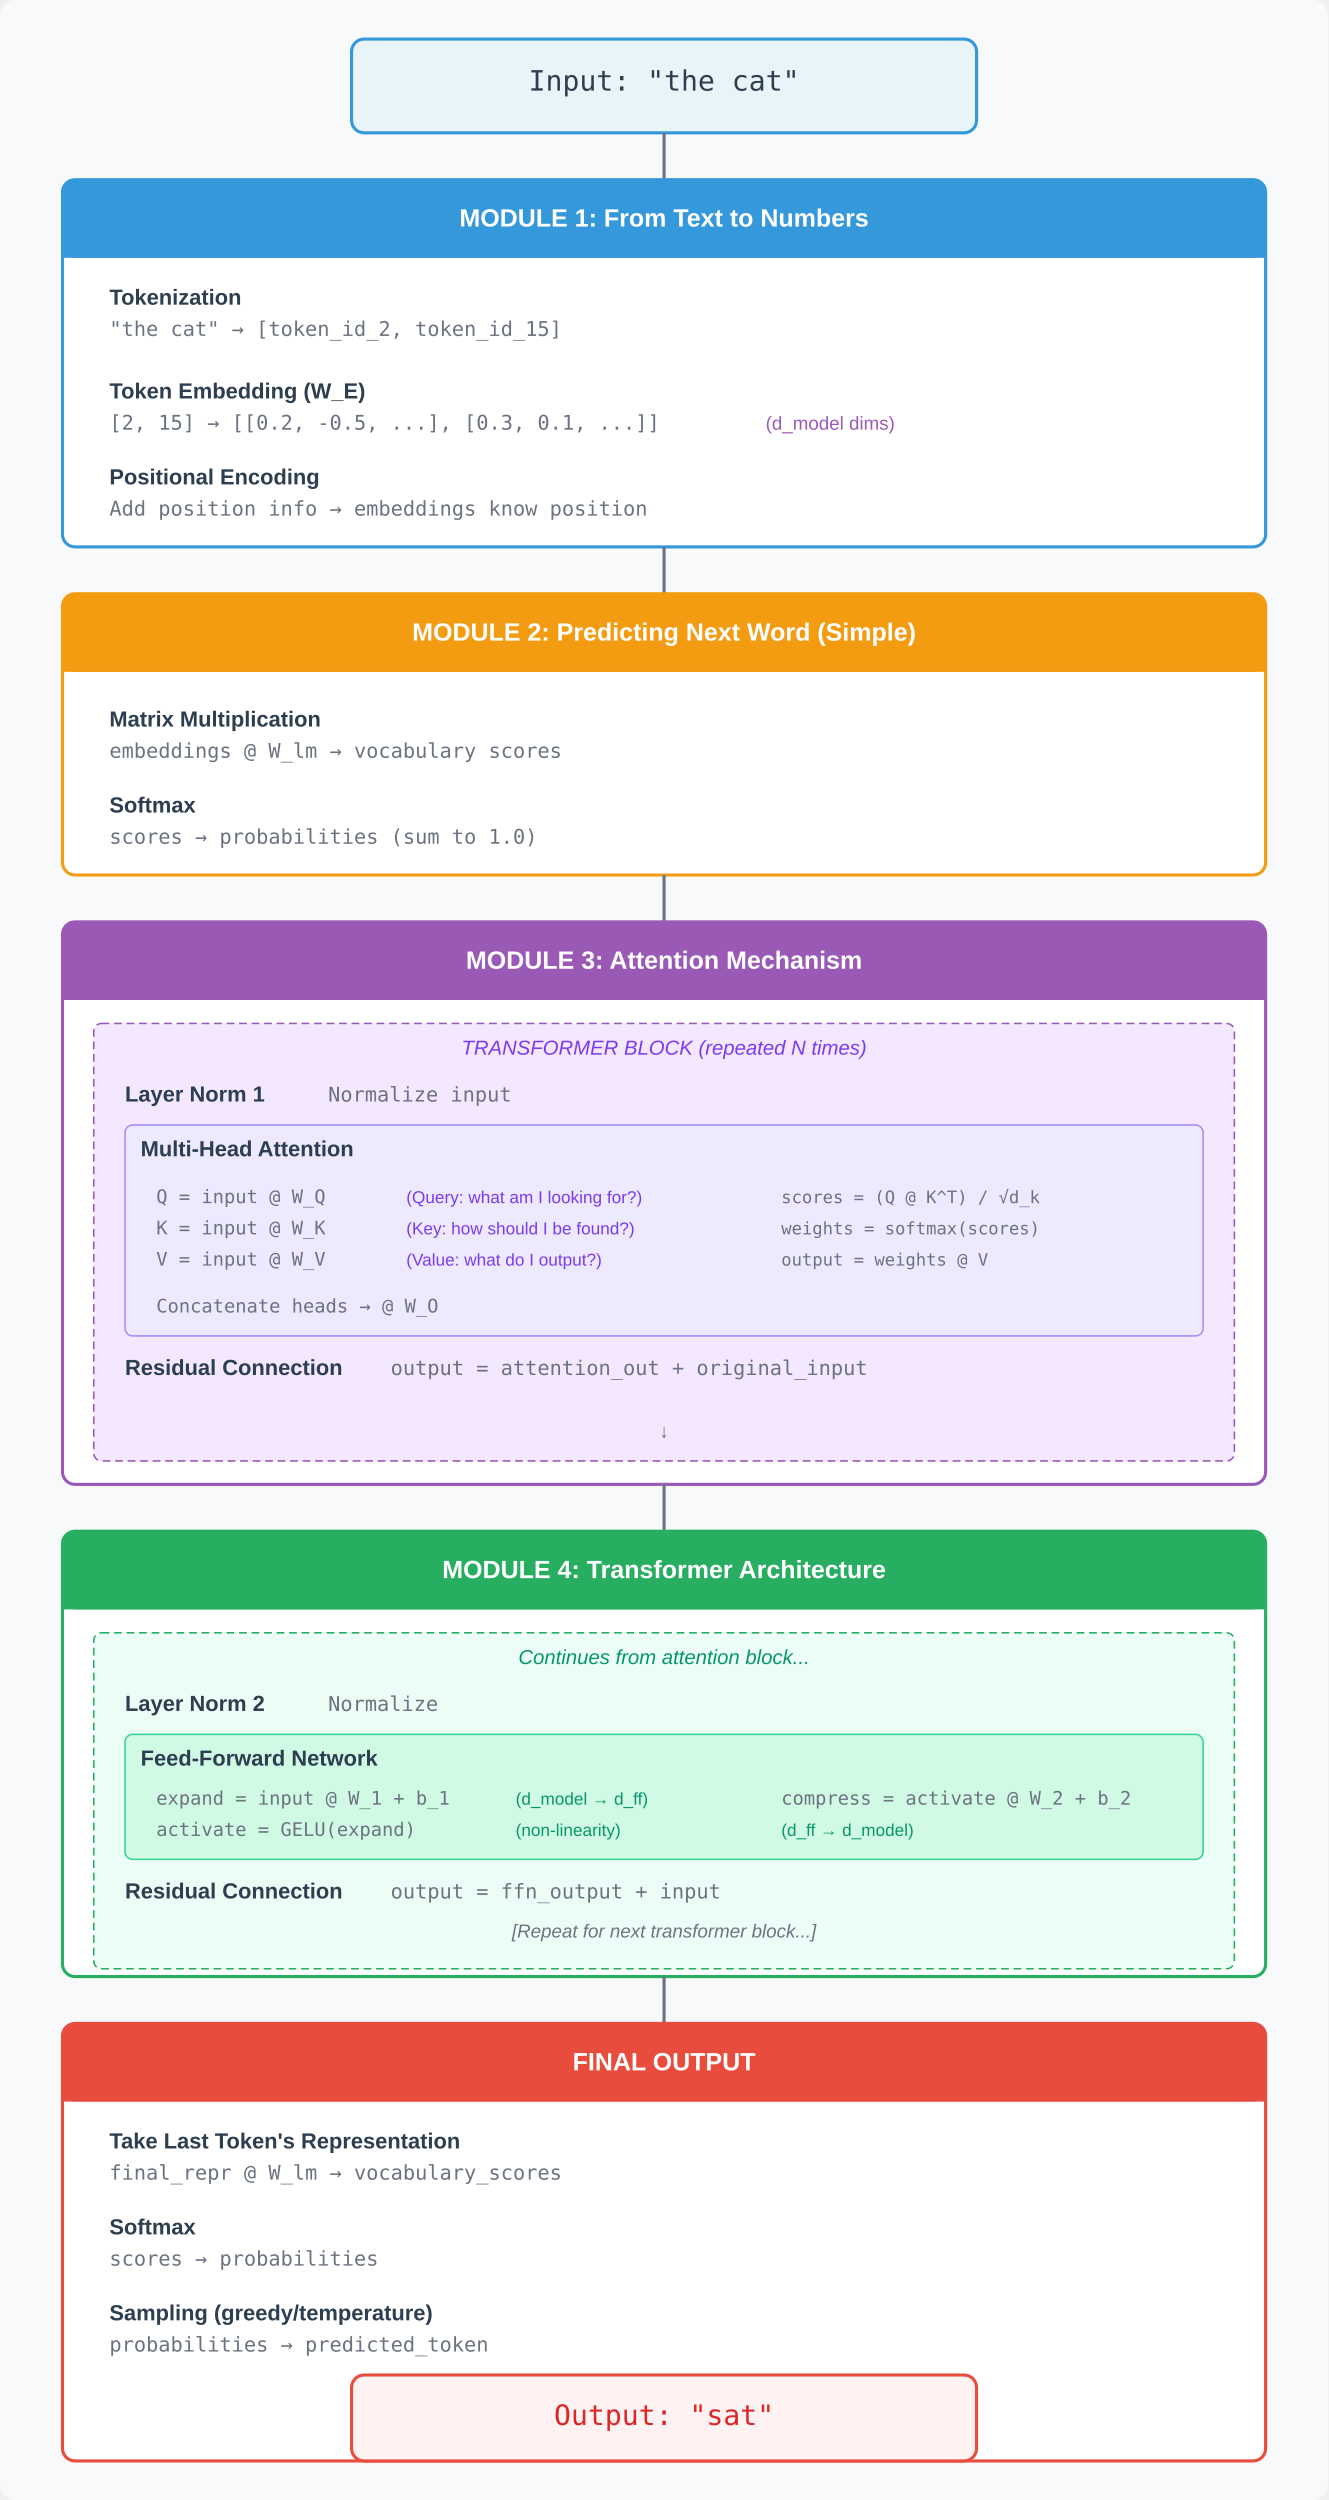
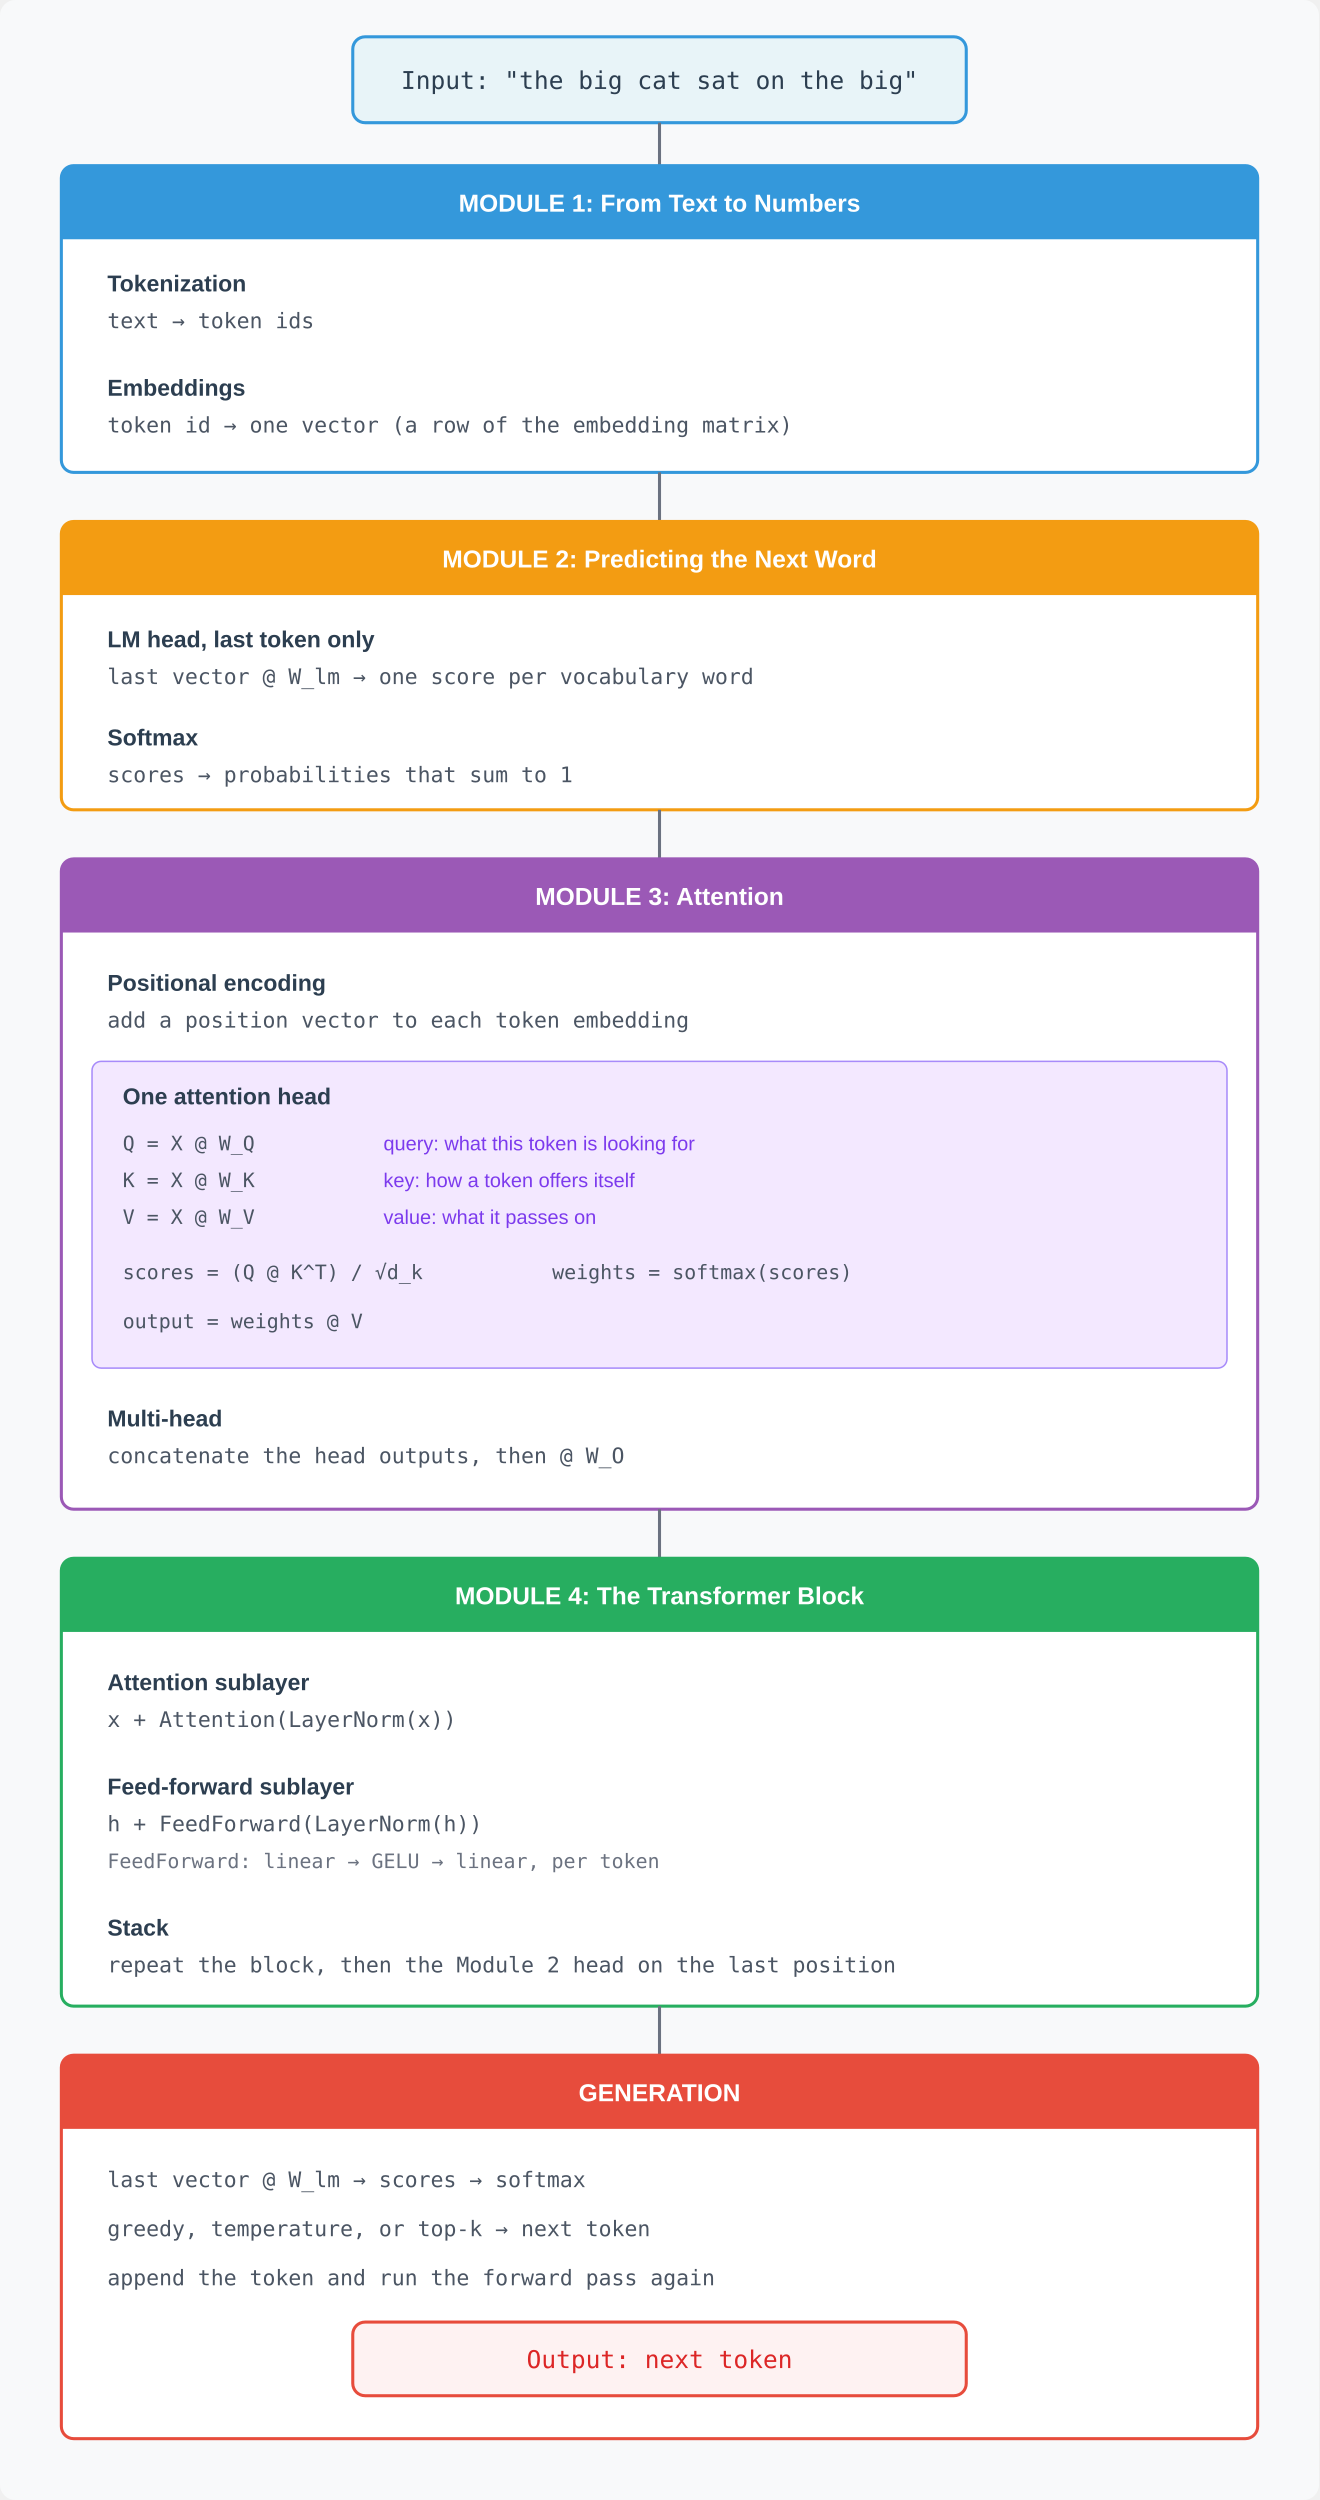
- <svg xmlns="http://www.w3.org/2000/svg" viewBox="0 0 850 1600">
-   <rect width="850" height="1600" fill="#f8f9fa" rx="10" />
-   <rect x="225" y="25" width="400" height="60" fill="#e8f4f8" stroke="#3498db" stroke-width="2" rx="8" />
-   <text x="425" y="58" font-family="monospace" font-size="18" text-anchor="middle" fill="#2c3e50">Input: "the cat"</text>
-   <path d="M 425,85 L 425,115" stroke="#6b7280" stroke-width="2" fill="none" />
-   <rect x="40" y="115" width="770" height="235" fill="#ffffff" stroke="#3498db" stroke-width="2" rx="8" />
-   <rect x="40" y="115" width="770" height="50" fill="#3498db" rx="8" />
-   <rect x="40" y="157" width="770" height="8" fill="#3498db" />
-   <text x="425" y="145" font-family="Arial, sans-serif" font-size="16" font-weight="bold" text-anchor="middle" fill="#ffffff">MODULE 1: From Text to Numbers</text>
-   <text x="70" y="195" font-family="Arial, sans-serif" font-size="14" font-weight="bold" fill="#2c3e50">Tokenization</text>
-   <text x="70" y="215" font-family="monospace" font-size="13" fill="#6b7280">"the cat" → [token_id_2, token_id_15]</text>
-   <text x="70" y="255" font-family="Arial, sans-serif" font-size="14" font-weight="bold" fill="#2c3e50">Token Embedding (W_E)</text>
-   <text x="70" y="275" font-family="monospace" font-size="13" fill="#6b7280">[2, 15] → [[0.2, -0.5, ...], [0.3, 0.1, ...]]</text>
-   <text x="490" y="275" font-family="Arial, sans-serif" font-size="12" fill="#9b59b6">(d_model dims)</text>
-   <text x="70" y="310" font-family="Arial, sans-serif" font-size="14" font-weight="bold" fill="#2c3e50">Positional Encoding</text>
-   <text x="70" y="330" font-family="monospace" font-size="13" fill="#6b7280">Add position info → embeddings know position</text>
-   <path d="M 425,350 L 425,380" stroke="#6b7280" stroke-width="2" fill="none" />
-   <rect x="40" y="380" width="770" height="180" fill="#ffffff" stroke="#f39c12" stroke-width="2" rx="8" />
-   <rect x="40" y="380" width="770" height="50" fill="#f39c12" rx="8" />
-   <rect x="40" y="422" width="770" height="8" fill="#f39c12" />
-   <text x="425" y="410" font-family="Arial, sans-serif" font-size="16" font-weight="bold" text-anchor="middle" fill="#ffffff">MODULE 2: Predicting Next Word (Simple)</text>
-   <text x="70" y="465" font-family="Arial, sans-serif" font-size="14" font-weight="bold" fill="#2c3e50">Matrix Multiplication</text>
-   <text x="70" y="485" font-family="monospace" font-size="13" fill="#6b7280">embeddings @ W_lm → vocabulary scores</text>
-   <text x="70" y="520" font-family="Arial, sans-serif" font-size="14" font-weight="bold" fill="#2c3e50">Softmax</text>
-   <text x="70" y="540" font-family="monospace" font-size="13" fill="#6b7280">scores → probabilities (sum to 1.0)</text>
-   <path d="M 425,560 L 425,590" stroke="#6b7280" stroke-width="2" fill="none" />
-   <rect x="40" y="590" width="770" height="360" fill="#ffffff" stroke="#9b59b6" stroke-width="2" rx="8" />
-   <rect x="40" y="590" width="770" height="50" fill="#9b59b6" rx="8" />
-   <rect x="40" y="632" width="770" height="8" fill="#9b59b6" />
-   <text x="425" y="620" font-family="Arial, sans-serif" font-size="16" font-weight="bold" text-anchor="middle" fill="#ffffff">MODULE 3: Attention Mechanism</text>
-   <rect x="60" y="655" width="730" height="280" fill="#f3e8ff" stroke="#9b59b6" stroke-width="1" stroke-dasharray="5,3" rx="5" />
-   <text x="425" y="675" font-family="Arial, sans-serif" font-size="13" font-style="italic" text-anchor="middle" fill="#7c3aed">TRANSFORMER BLOCK (repeated N times)</text>
-   <text x="80" y="705" font-family="Arial, sans-serif" font-size="14" font-weight="bold" fill="#2c3e50">Layer Norm 1</text>
-   <text x="210" y="705" font-family="monospace" font-size="13" fill="#6b7280">Normalize input</text>
-   <rect x="80" y="720" width="690" height="135" fill="#ede9fe" stroke="#a78bfa" stroke-width="1" rx="5" />
-   <text x="90" y="740" font-family="Arial, sans-serif" font-size="14" font-weight="bold" fill="#2c3e50">Multi-Head Attention</text>
-   <text x="100" y="770" font-family="monospace" font-size="12" fill="#6b7280">Q = input @ W_Q</text>
-   <text x="260" y="770" font-family="Arial, sans-serif" font-size="11" fill="#7c3aed">(Query: what am I looking for?)</text>
-   <text x="100" y="790" font-family="monospace" font-size="12" fill="#6b7280">K = input @ W_K</text>
-   <text x="260" y="790" font-family="Arial, sans-serif" font-size="11" fill="#7c3aed">(Key: how should I be found?)</text>
-   <text x="100" y="810" font-family="monospace" font-size="12" fill="#6b7280">V = input @ W_V</text>
-   <text x="260" y="810" font-family="Arial, sans-serif" font-size="11" fill="#7c3aed">(Value: what do I output?)</text>
-   <text x="500" y="770" font-family="monospace" font-size="11" fill="#6b7280">scores = (Q @ K^T) / √d_k</text>
-   <text x="500" y="790" font-family="monospace" font-size="11" fill="#6b7280">weights = softmax(scores)</text>
-   <text x="500" y="810" font-family="monospace" font-size="11" fill="#6b7280">output = weights @ V</text>
-   <text x="100" y="840" font-family="monospace" font-size="12" fill="#6b7280">Concatenate heads → @ W_O</text>
-   <text x="80" y="880" font-family="Arial, sans-serif" font-size="14" font-weight="bold" fill="#2c3e50">Residual Connection</text>
-   <text x="250" y="880" font-family="monospace" font-size="13" fill="#6b7280">output = attention_out + original_input</text>
-   <text x="425" y="920" font-family="Arial, sans-serif" font-size="12" text-anchor="middle" fill="#6b7280">↓</text>
-   <path d="M 425,950 L 425,980" stroke="#6b7280" stroke-width="2" fill="none" />
-   <rect x="40" y="980" width="770" height="285" fill="#ffffff" stroke="#27ae60" stroke-width="2" rx="8" />
-   <rect x="40" y="980" width="770" height="50" fill="#27ae60" rx="8" />
-   <rect x="40" y="1022" width="770" height="8" fill="#27ae60" />
-   <text x="425" y="1010" font-family="Arial, sans-serif" font-size="16" font-weight="bold" text-anchor="middle" fill="#ffffff">MODULE 4: Transformer Architecture</text>
-   <rect x="60" y="1045" width="730" height="215" fill="#ecfdf5" stroke="#27ae60" stroke-width="1" stroke-dasharray="5,3" rx="5" />
-   <text x="425" y="1065" font-family="Arial, sans-serif" font-size="13" font-style="italic" text-anchor="middle" fill="#059669">Continues from attention block...</text>
-   <text x="80" y="1095" font-family="Arial, sans-serif" font-size="14" font-weight="bold" fill="#2c3e50">Layer Norm 2</text>
-   <text x="210" y="1095" font-family="monospace" font-size="13" fill="#6b7280">Normalize</text>
-   <rect x="80" y="1110" width="690" height="80" fill="#d1fae5" stroke="#34d399" stroke-width="1" rx="5" />
-   <text x="90" y="1130" font-family="Arial, sans-serif" font-size="14" font-weight="bold" fill="#2c3e50">Feed-Forward Network</text>
-   <text x="100" y="1155" font-family="monospace" font-size="12" fill="#6b7280">expand   = input @ W_1 + b_1</text>
-   <text x="330" y="1155" font-family="Arial, sans-serif" font-size="11" fill="#059669">(d_model → d_ff)</text>
-   <text x="100" y="1175" font-family="monospace" font-size="12" fill="#6b7280">activate = GELU(expand)</text>
-   <text x="330" y="1175" font-family="Arial, sans-serif" font-size="11" fill="#059669">(non-linearity)</text>
-   <text x="500" y="1155" font-family="monospace" font-size="12" fill="#6b7280">compress = activate @ W_2 + b_2</text>
-   <text x="500" y="1175" font-family="Arial, sans-serif" font-size="11" fill="#059669">(d_ff → d_model)</text>
-   <text x="80" y="1215" font-family="Arial, sans-serif" font-size="14" font-weight="bold" fill="#2c3e50">Residual Connection</text>
-   <text x="250" y="1215" font-family="monospace" font-size="13" fill="#6b7280">output = ffn_output + input</text>
-   <text x="425" y="1240" font-family="Arial, sans-serif" font-size="12" font-style="italic" text-anchor="middle" fill="#6b7280">[Repeat for next transformer block...]</text>
-   <path d="M 425,1265 L 425,1295" stroke="#6b7280" stroke-width="2" fill="none" />
-   <rect x="40" y="1295" width="770" height="280" fill="#ffffff" stroke="#e74c3c" stroke-width="2" rx="8" />
-   <rect x="40" y="1295" width="770" height="50" fill="#e74c3c" rx="8" />
-   <rect x="40" y="1337" width="770" height="8" fill="#e74c3c" />
-   <text x="425" y="1325" font-family="Arial, sans-serif" font-size="16" font-weight="bold" text-anchor="middle" fill="#ffffff">FINAL OUTPUT</text>
-   <text x="70" y="1375" font-family="Arial, sans-serif" font-size="14" font-weight="bold" fill="#2c3e50">Take Last Token's Representation</text>
-   <text x="70" y="1395" font-family="monospace" font-size="13" fill="#6b7280">final_repr @ W_lm → vocabulary_scores</text>
-   <text x="70" y="1430" font-family="Arial, sans-serif" font-size="14" font-weight="bold" fill="#2c3e50">Softmax</text>
-   <text x="70" y="1450" font-family="monospace" font-size="13" fill="#6b7280">scores → probabilities</text>
-   <text x="70" y="1485" font-family="Arial, sans-serif" font-size="14" font-weight="bold" fill="#2c3e50">Sampling (greedy/temperature)</text>
-   <text x="70" y="1505" font-family="monospace" font-size="13" fill="#6b7280">probabilities → predicted_token</text>
-   <rect x="225" y="1520" width="400" height="55" fill="#fef2f2" stroke="#e74c3c" stroke-width="2" rx="8" />
-   <text x="425" y="1552" font-family="monospace" font-size="18" text-anchor="middle" fill="#dc2626">Output: "sat"</text>
+ <svg xmlns="http://www.w3.org/2000/svg" viewBox="0 0 860 1630">
+   <rect width="860" height="1630" fill="#f8f9fa" rx="10" />
+   <defs>
+     <clipPath id="mod1">
+       <rect x="40" y="108" width="780" height="200" rx="8" />
+     </clipPath>
+     <clipPath id="mod2">
+       <rect x="40" y="340" width="780" height="188" rx="8" />
+     </clipPath>
+     <clipPath id="mod3">
+       <rect x="40" y="560" width="780" height="424" rx="8" />
+     </clipPath>
+     <clipPath id="mod4">
+       <rect x="40" y="1016" width="780" height="292" rx="8" />
+     </clipPath>
+     <clipPath id="gen">
+       <rect x="40" y="1340" width="780" height="250" rx="8" />
+     </clipPath>
+   </defs>
+   <rect x="230" y="24" width="400" height="56" fill="#e8f4f8" stroke="#3498db" stroke-width="2" rx="8" />
+   <text x="430" y="58" font-family="ui-monospace, monospace" font-size="16" text-anchor="middle" fill="#2c3e50">Input: "the big cat sat on the big"</text>
+   <path d="M 430,80 L 430,108" stroke="#6b7280" stroke-width="2" fill="none" />
+   <g clip-path="url(#mod1)">
+     <rect x="40" y="108" width="780" height="200" fill="#ffffff" />
+     <rect x="40" y="108" width="780" height="48" fill="#3498db" />
+     <text x="430" y="138" font-family="Arial, sans-serif" font-size="16" font-weight="bold" text-anchor="middle" fill="#ffffff">MODULE 1: From Text to Numbers</text>
+     <text x="70" y="190" font-family="Arial, sans-serif" font-size="15" font-weight="bold" fill="#2c3e50">Tokenization</text>
+     <text x="70" y="214" font-family="ui-monospace, monospace" font-size="14" fill="#4b5563">text → token ids</text>
+     <text x="70" y="258" font-family="Arial, sans-serif" font-size="15" font-weight="bold" fill="#2c3e50">Embeddings</text>
+     <text x="70" y="282" font-family="ui-monospace, monospace" font-size="14" fill="#4b5563">token id → one vector (a row of the embedding matrix)</text>
+   </g>
+   <rect x="40" y="108" width="780" height="200" fill="none" stroke="#3498db" stroke-width="2" rx="8" />
+   <path d="M 430,308 L 430,340" stroke="#6b7280" stroke-width="2" fill="none" />
+   <g clip-path="url(#mod2)">
+     <rect x="40" y="340" width="780" height="188" fill="#ffffff" />
+     <rect x="40" y="340" width="780" height="48" fill="#f39c12" />
+     <text x="430" y="370" font-family="Arial, sans-serif" font-size="16" font-weight="bold" text-anchor="middle" fill="#ffffff">MODULE 2: Predicting the Next Word</text>
+     <text x="70" y="422" font-family="Arial, sans-serif" font-size="15" font-weight="bold" fill="#2c3e50">LM head, last token only</text>
+     <text x="70" y="446" font-family="ui-monospace, monospace" font-size="14" fill="#4b5563">last vector @ W_lm → one score per vocabulary word</text>
+     <text x="70" y="486" font-family="Arial, sans-serif" font-size="15" font-weight="bold" fill="#2c3e50">Softmax</text>
+     <text x="70" y="510" font-family="ui-monospace, monospace" font-size="14" fill="#4b5563">scores → probabilities that sum to 1</text>
+   </g>
+   <rect x="40" y="340" width="780" height="188" fill="none" stroke="#f39c12" stroke-width="2" rx="8" />
+   <path d="M 430,528 L 430,560" stroke="#6b7280" stroke-width="2" fill="none" />
+   <g clip-path="url(#mod3)">
+     <rect x="40" y="560" width="780" height="424" fill="#ffffff" />
+     <rect x="40" y="560" width="780" height="48" fill="#9b59b6" />
+     <text x="430" y="590" font-family="Arial, sans-serif" font-size="16" font-weight="bold" text-anchor="middle" fill="#ffffff">MODULE 3: Attention</text>
+     <text x="70" y="646" font-family="Arial, sans-serif" font-size="15" font-weight="bold" fill="#2c3e50">Positional encoding</text>
+     <text x="70" y="670" font-family="ui-monospace, monospace" font-size="14" fill="#4b5563">add a position vector to each token embedding</text>
+     <rect x="60" y="692" width="740" height="200" fill="#f3e8ff" stroke="#a78bfa" stroke-width="1" rx="6" />
+     <text x="80" y="720" font-family="Arial, sans-serif" font-size="15" font-weight="bold" fill="#2c3e50">One attention head</text>
+     <text x="80" y="750" font-family="ui-monospace, monospace" font-size="13" fill="#4b5563">Q = X @ W_Q</text>
+     <text x="250" y="750" font-family="Arial, sans-serif" font-size="13" fill="#7c3aed">query: what this token is looking for</text>
+     <text x="80" y="774" font-family="ui-monospace, monospace" font-size="13" fill="#4b5563">K = X @ W_K</text>
+     <text x="250" y="774" font-family="Arial, sans-serif" font-size="13" fill="#7c3aed">key: how a token offers itself</text>
+     <text x="80" y="798" font-family="ui-monospace, monospace" font-size="13" fill="#4b5563">V = X @ W_V</text>
+     <text x="250" y="798" font-family="Arial, sans-serif" font-size="13" fill="#7c3aed">value: what it passes on</text>
+     <text x="80" y="834" font-family="ui-monospace, monospace" font-size="13" fill="#4b5563">scores = (Q @ K^T) / √d_k</text>
+     <text x="360" y="834" font-family="ui-monospace, monospace" font-size="13" fill="#4b5563">weights = softmax(scores)</text>
+     <text x="80" y="866" font-family="ui-monospace, monospace" font-size="13" fill="#4b5563">output = weights @ V</text>
+     <text x="70" y="930" font-family="Arial, sans-serif" font-size="15" font-weight="bold" fill="#2c3e50">Multi-head</text>
+     <text x="70" y="954" font-family="ui-monospace, monospace" font-size="14" fill="#4b5563">concatenate the head outputs, then @ W_O</text>
+   </g>
+   <rect x="40" y="560" width="780" height="424" fill="none" stroke="#9b59b6" stroke-width="2" rx="8" />
+   <path d="M 430,984 L 430,1016" stroke="#6b7280" stroke-width="2" fill="none" />
+   <g clip-path="url(#mod4)">
+     <rect x="40" y="1016" width="780" height="292" fill="#ffffff" />
+     <rect x="40" y="1016" width="780" height="48" fill="#27ae60" />
+     <text x="430" y="1046" font-family="Arial, sans-serif" font-size="16" font-weight="bold" text-anchor="middle" fill="#ffffff">MODULE 4: The Transformer Block</text>
+     <text x="70" y="1102" font-family="Arial, sans-serif" font-size="15" font-weight="bold" fill="#2c3e50">Attention sublayer</text>
+     <text x="70" y="1126" font-family="ui-monospace, monospace" font-size="14" fill="#4b5563">x + Attention(LayerNorm(x))</text>
+     <text x="70" y="1170" font-family="Arial, sans-serif" font-size="15" font-weight="bold" fill="#2c3e50">Feed-forward sublayer</text>
+     <text x="70" y="1194" font-family="ui-monospace, monospace" font-size="14" fill="#4b5563">h + FeedForward(LayerNorm(h))</text>
+     <text x="70" y="1218" font-family="ui-monospace, monospace" font-size="13" fill="#6b7280">FeedForward: linear → GELU → linear, per token</text>
+     <text x="70" y="1262" font-family="Arial, sans-serif" font-size="15" font-weight="bold" fill="#2c3e50">Stack</text>
+     <text x="70" y="1286" font-family="ui-monospace, monospace" font-size="14" fill="#4b5563">repeat the block, then the Module 2 head on the last position</text>
+   </g>
+   <rect x="40" y="1016" width="780" height="292" fill="none" stroke="#27ae60" stroke-width="2" rx="8" />
+   <path d="M 430,1308 L 430,1340" stroke="#6b7280" stroke-width="2" fill="none" />
+   <g clip-path="url(#gen)">
+     <rect x="40" y="1340" width="780" height="250" fill="#ffffff" />
+     <rect x="40" y="1340" width="780" height="48" fill="#e74c3c" />
+     <text x="430" y="1370" font-family="Arial, sans-serif" font-size="16" font-weight="bold" text-anchor="middle" fill="#ffffff">GENERATION</text>
+     <text x="70" y="1426" font-family="ui-monospace, monospace" font-size="14" fill="#4b5563">last vector @ W_lm → scores → softmax</text>
+     <text x="70" y="1458" font-family="ui-monospace, monospace" font-size="14" fill="#4b5563">greedy, temperature, or top-k → next token</text>
+     <text x="70" y="1490" font-family="ui-monospace, monospace" font-size="14" fill="#4b5563">append the token and run the forward pass again</text>
+     <rect x="230" y="1514" width="400" height="48" fill="#fef2f2" stroke="#e74c3c" stroke-width="2" rx="8" />
+     <text x="430" y="1544" font-family="ui-monospace, monospace" font-size="16" text-anchor="middle" fill="#dc2626">Output: next token</text>
+   </g>
+   <rect x="40" y="1340" width="780" height="250" fill="none" stroke="#e74c3c" stroke-width="2" rx="8" />
</svg>
